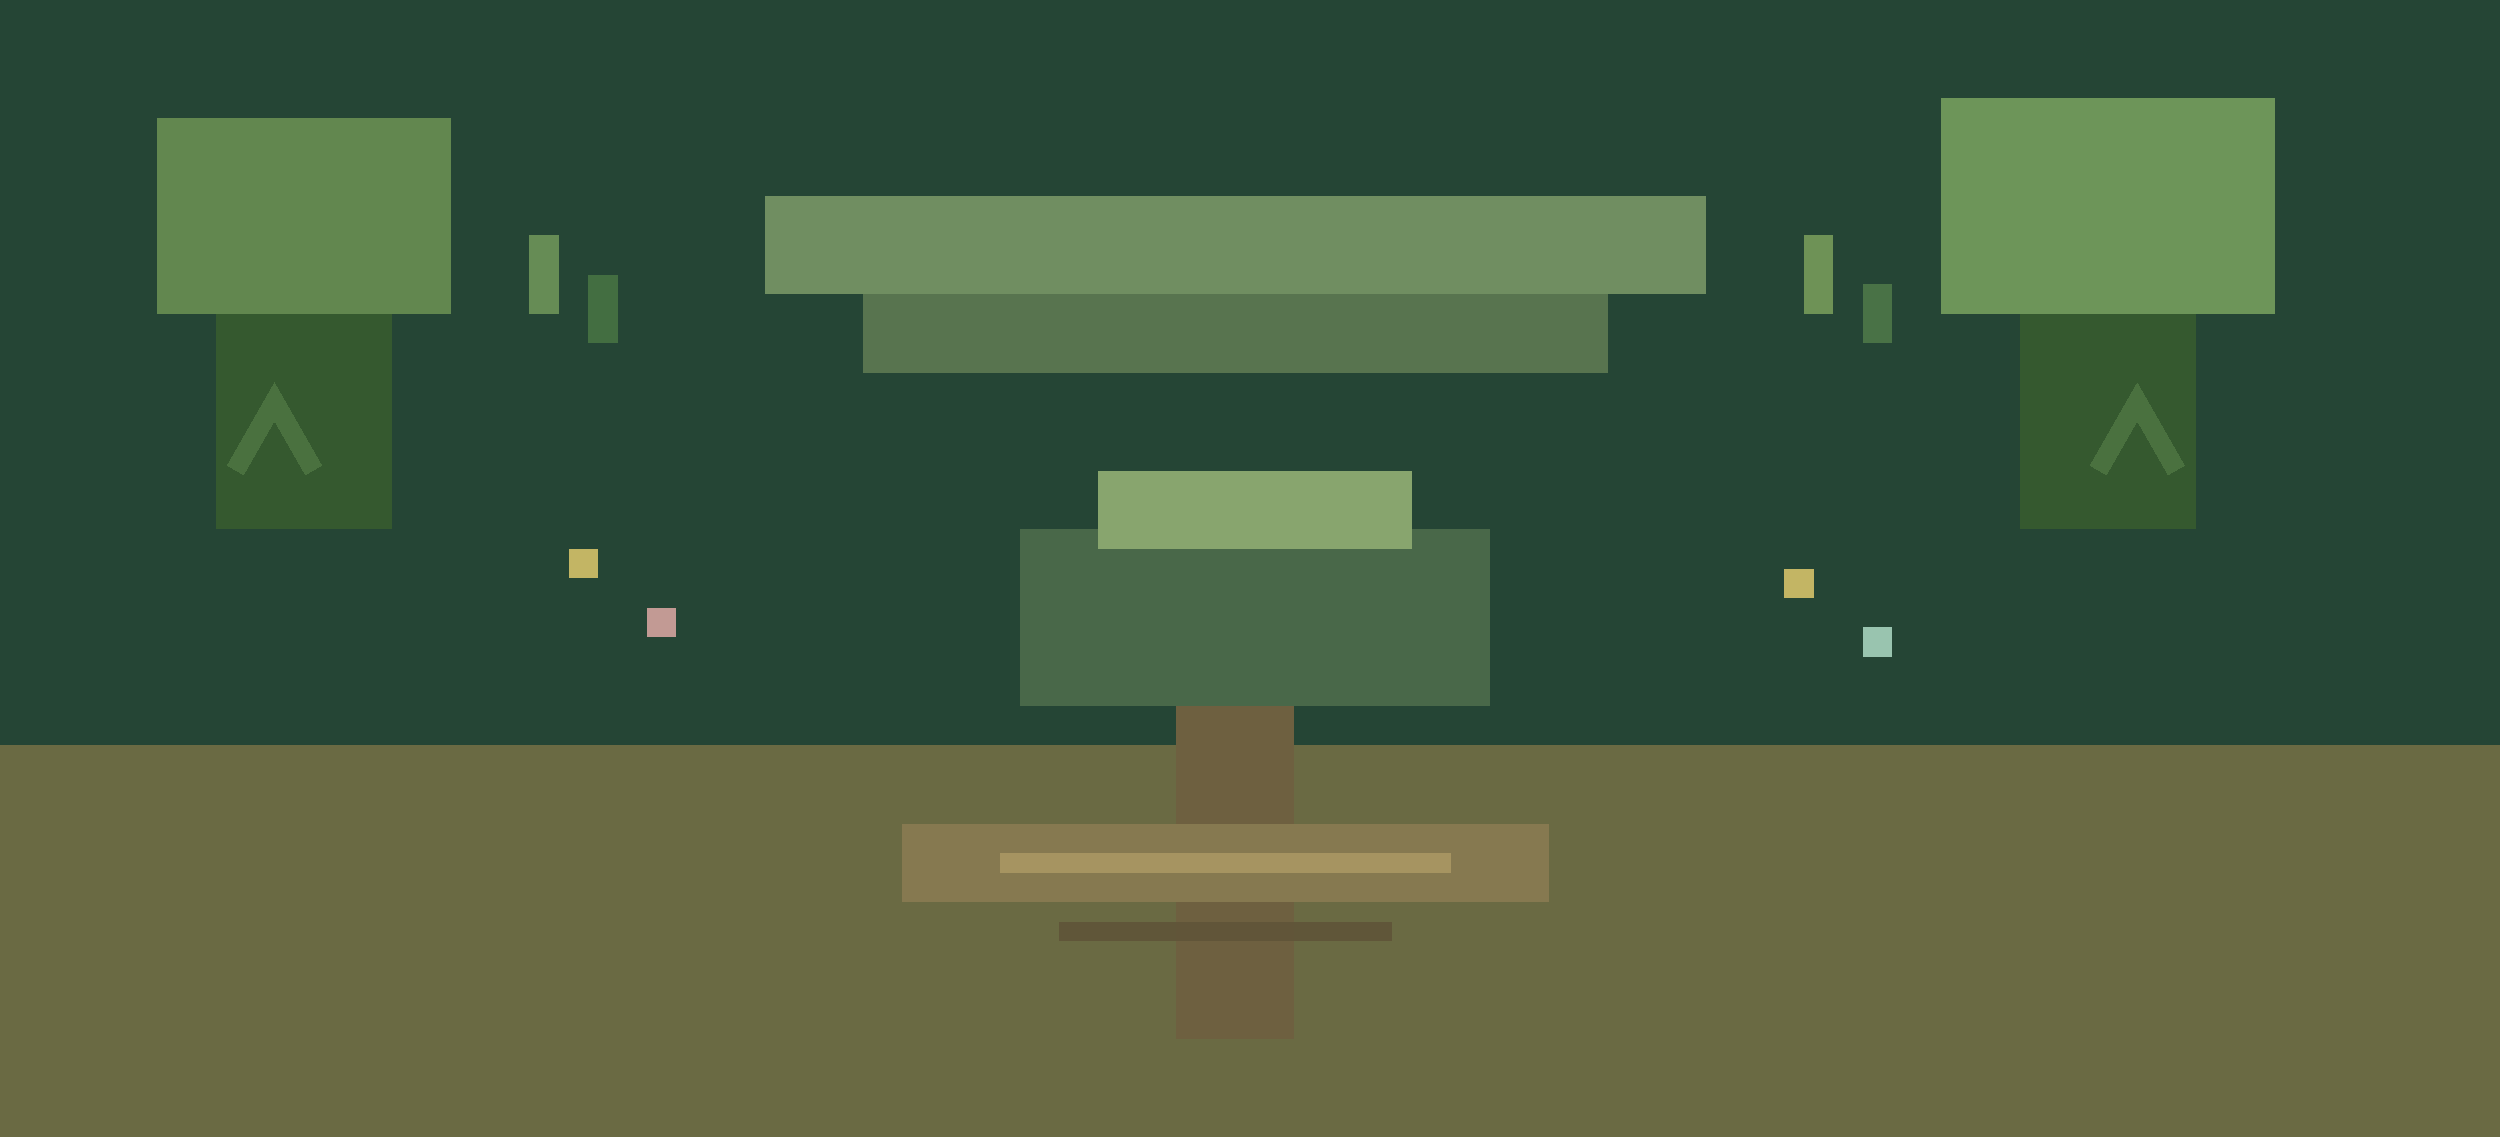
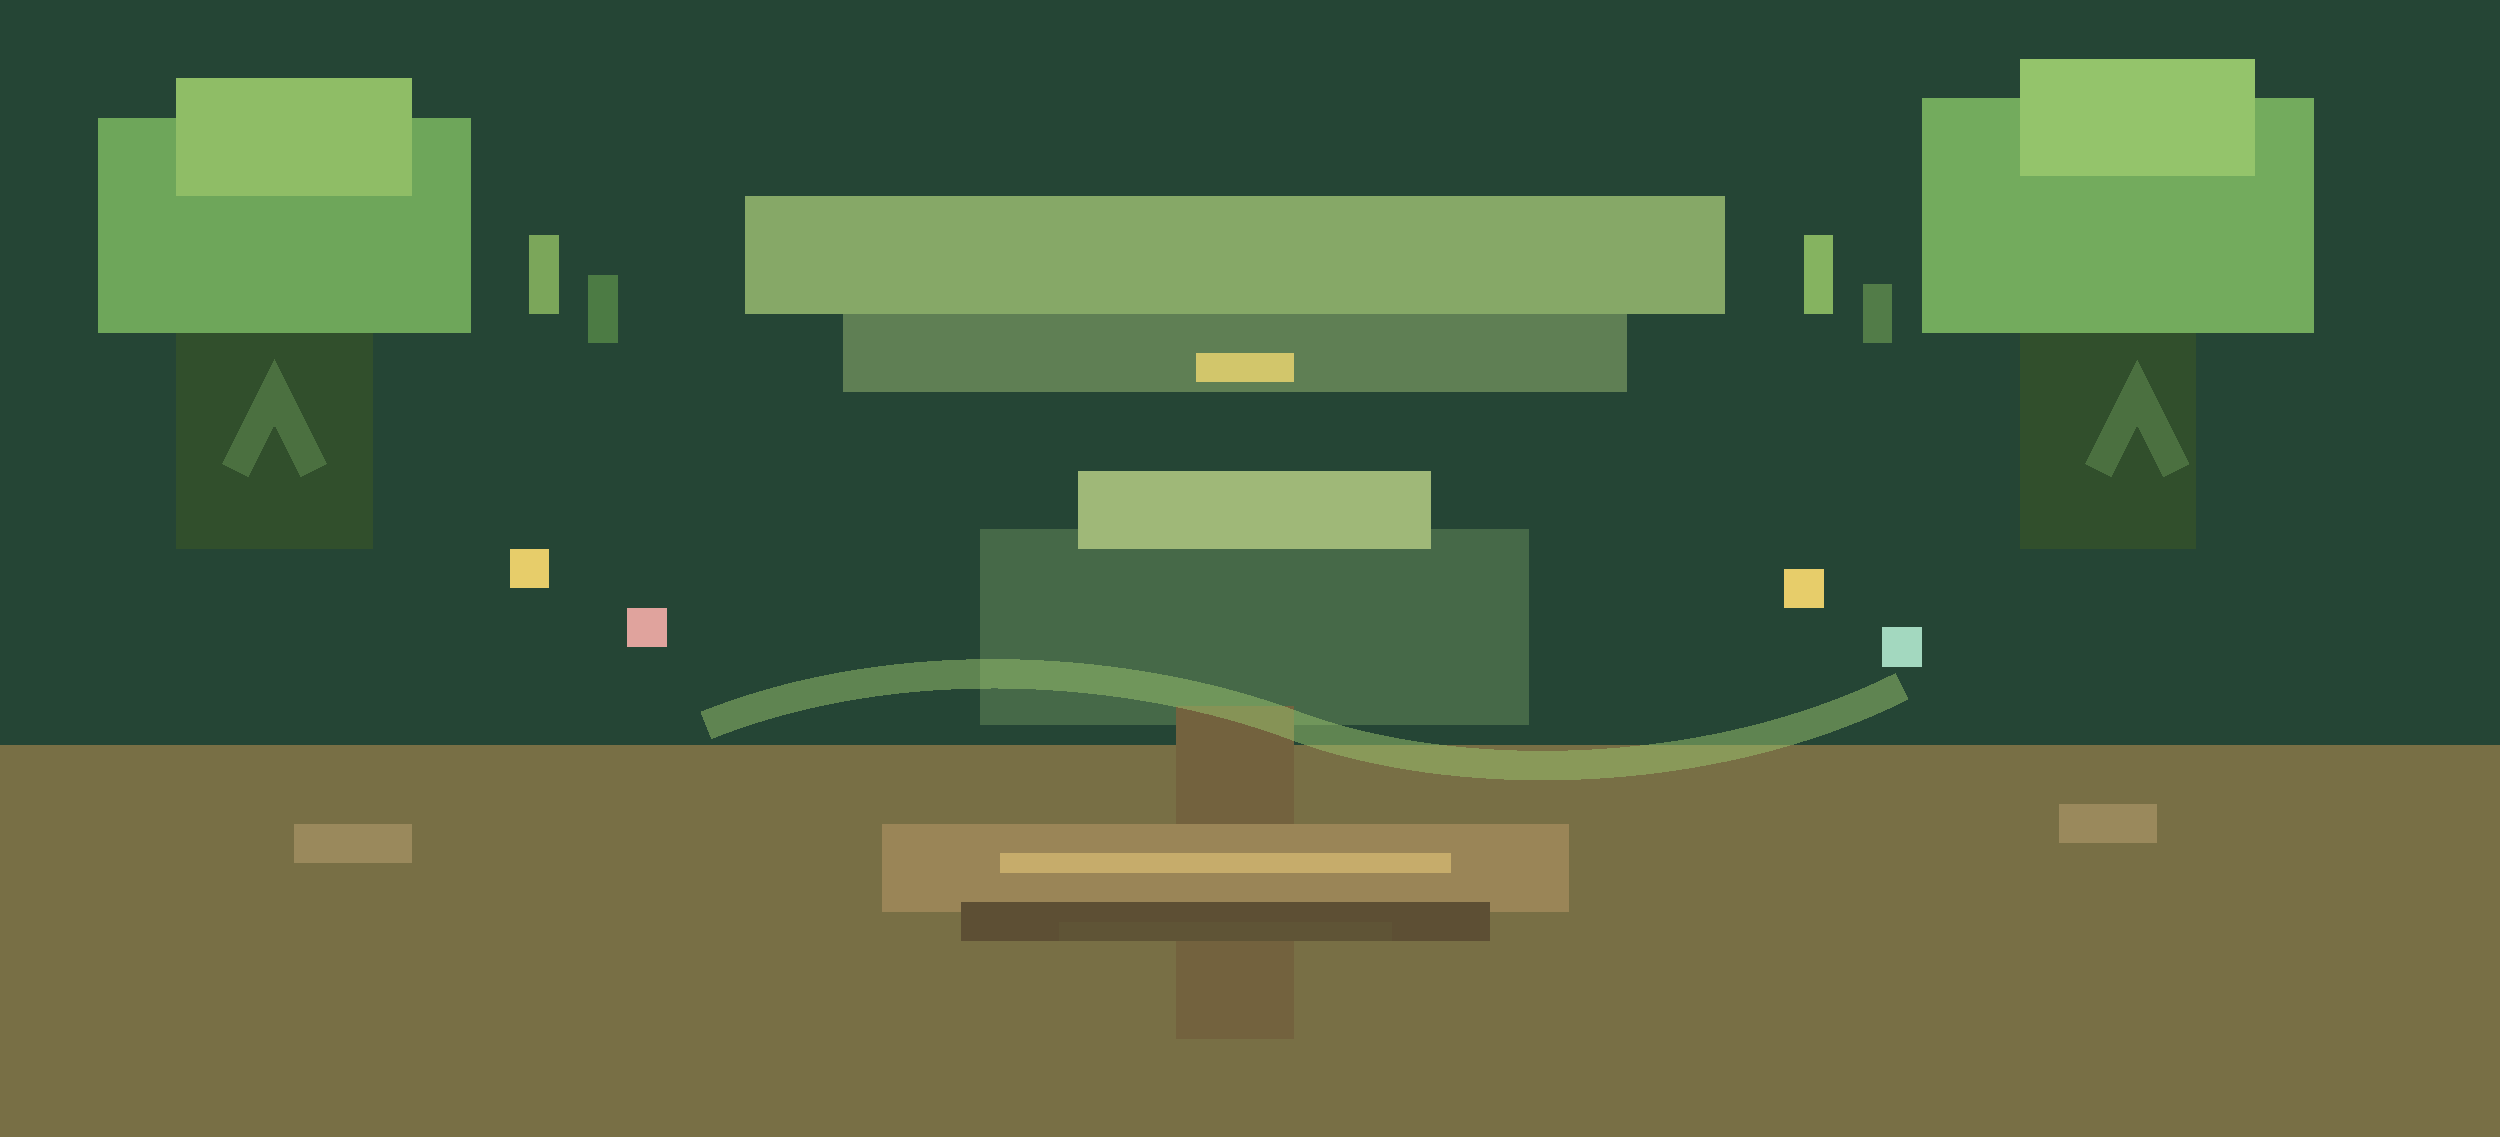
<svg xmlns="http://www.w3.org/2000/svg" width="255" height="116" viewBox="0 0 255 116" shape-rendering="crispEdges">
  <rect width="255" height="116" fill="#254535" />
-   <rect x="0" y="76" width="255" height="40" fill="#6a6a43" />
-   <rect x="22" y="18" width="18" height="36" fill="#35592f" />
-   <rect x="16" y="12" width="30" height="20" fill="#62874f" />
-   <rect x="206" y="16" width="18" height="38" fill="#35592f" />
-   <rect x="198" y="10" width="34" height="22" fill="#6d9559" />
-   <rect x="78" y="20" width="96" height="10" fill="#708e61" />
-   <rect x="88" y="30" width="76" height="8" fill="#58744f" />
-   <rect x="104" y="54" width="48" height="18" fill="#496849" />
-   <rect x="112" y="48" width="32" height="8" fill="#88a56e" />
-   <rect x="120" y="72" width="12" height="34" fill="#6e6040" />
-   <rect x="92" y="84" width="66" height="8" fill="#867950" />
-   <g opacity="0.88">
-     <rect x="54" y="24" width="3" height="8" fill="#6f9659" />
-     <rect x="60" y="28" width="3" height="7" fill="#477443" />
-     <rect x="184" y="24" width="3" height="8" fill="#789c5b" />
-     <rect x="190" y="29" width="3" height="6" fill="#4e7848" />
-     <rect x="58" y="56" width="3" height="3" fill="#d8c46b" />
-     <rect x="66" y="62" width="3" height="3" fill="#d7a6a1" />
-     <rect x="182" y="58" width="3" height="3" fill="#d8c46b" />
-     <rect x="190" y="64" width="3" height="3" fill="#a9d5c0" />
-     <rect x="102" y="87" width="46" height="2" fill="#aa9864" />
+   <rect x="0" y="76" width="255" height="40" fill="#786f45" />
+   <rect x="18" y="20" width="20" height="36" fill="#314f2c" />
+   <rect x="10" y="12" width="38" height="22" fill="#6ea65a" />
+   <rect x="18" y="8" width="24" height="12" fill="#8fbd66" />
+   <rect x="206" y="18" width="18" height="38" fill="#314f2c" />
+   <rect x="196" y="10" width="40" height="24" fill="#73ab5d" />
+   <rect x="206" y="6" width="24" height="12" fill="#94c46b" />
+   <rect x="76" y="20" width="100" height="12" fill="#86a867" />
+   <rect x="86" y="32" width="80" height="8" fill="#5f7f54" />
+   <rect x="100" y="54" width="56" height="20" fill="#466948" />
+   <rect x="110" y="48" width="36" height="8" fill="#9fb878" />
+   <rect x="120" y="72" width="12" height="34" fill="#73623e" />
+   <rect x="90" y="84" width="70" height="9" fill="#9a8557" />
+   <rect x="98" y="92" width="54" height="4" fill="#5d4f34" />
+   <g opacity="0.95">
+     <rect x="54" y="24" width="3" height="8" fill="#7fab5c" />
+     <rect x="60" y="28" width="3" height="7" fill="#4e7e45" />
+     <rect x="184" y="24" width="3" height="8" fill="#89b963" />
+     <rect x="190" y="29" width="3" height="6" fill="#547f49" />
+     <rect x="52" y="56" width="4" height="4" fill="#f0d46d" />
+     <rect x="64" y="62" width="4" height="4" fill="#e9a8a3" />
+     <rect x="182" y="58" width="4" height="4" fill="#f0d46d" />
+     <rect x="192" y="64" width="4" height="4" fill="#a9e0c6" />
+     <rect x="102" y="87" width="46" height="2" fill="#c8ae6c" />
    <rect x="108" y="94" width="34" height="2" fill="#5f5437" />
+     <rect x="30" y="84" width="12" height="4" fill="#9b8b5d" />
+     <rect x="210" y="82" width="10" height="4" fill="#9b8b5d" />
+     <rect x="122" y="36" width="10" height="3" fill="#d8c96c" />
  </g>
-   <path d="M24 48 l4 -7 l4 7 M214 48 l4 -7 l4 7" fill="none" stroke="#4f7744" stroke-width="2" opacity="0.78" />
+   <path d="M24 48 l4 -8 l4 8 M214 48 l4 -8 l4 8" fill="none" stroke="#4f7744" stroke-width="3" opacity="0.84" />
+   <path d="M72 74 C92 66 116 68 132 74 S174 80 194 70" fill="none" stroke="#9ac36d" stroke-width="3" opacity="0.5" />
</svg>
